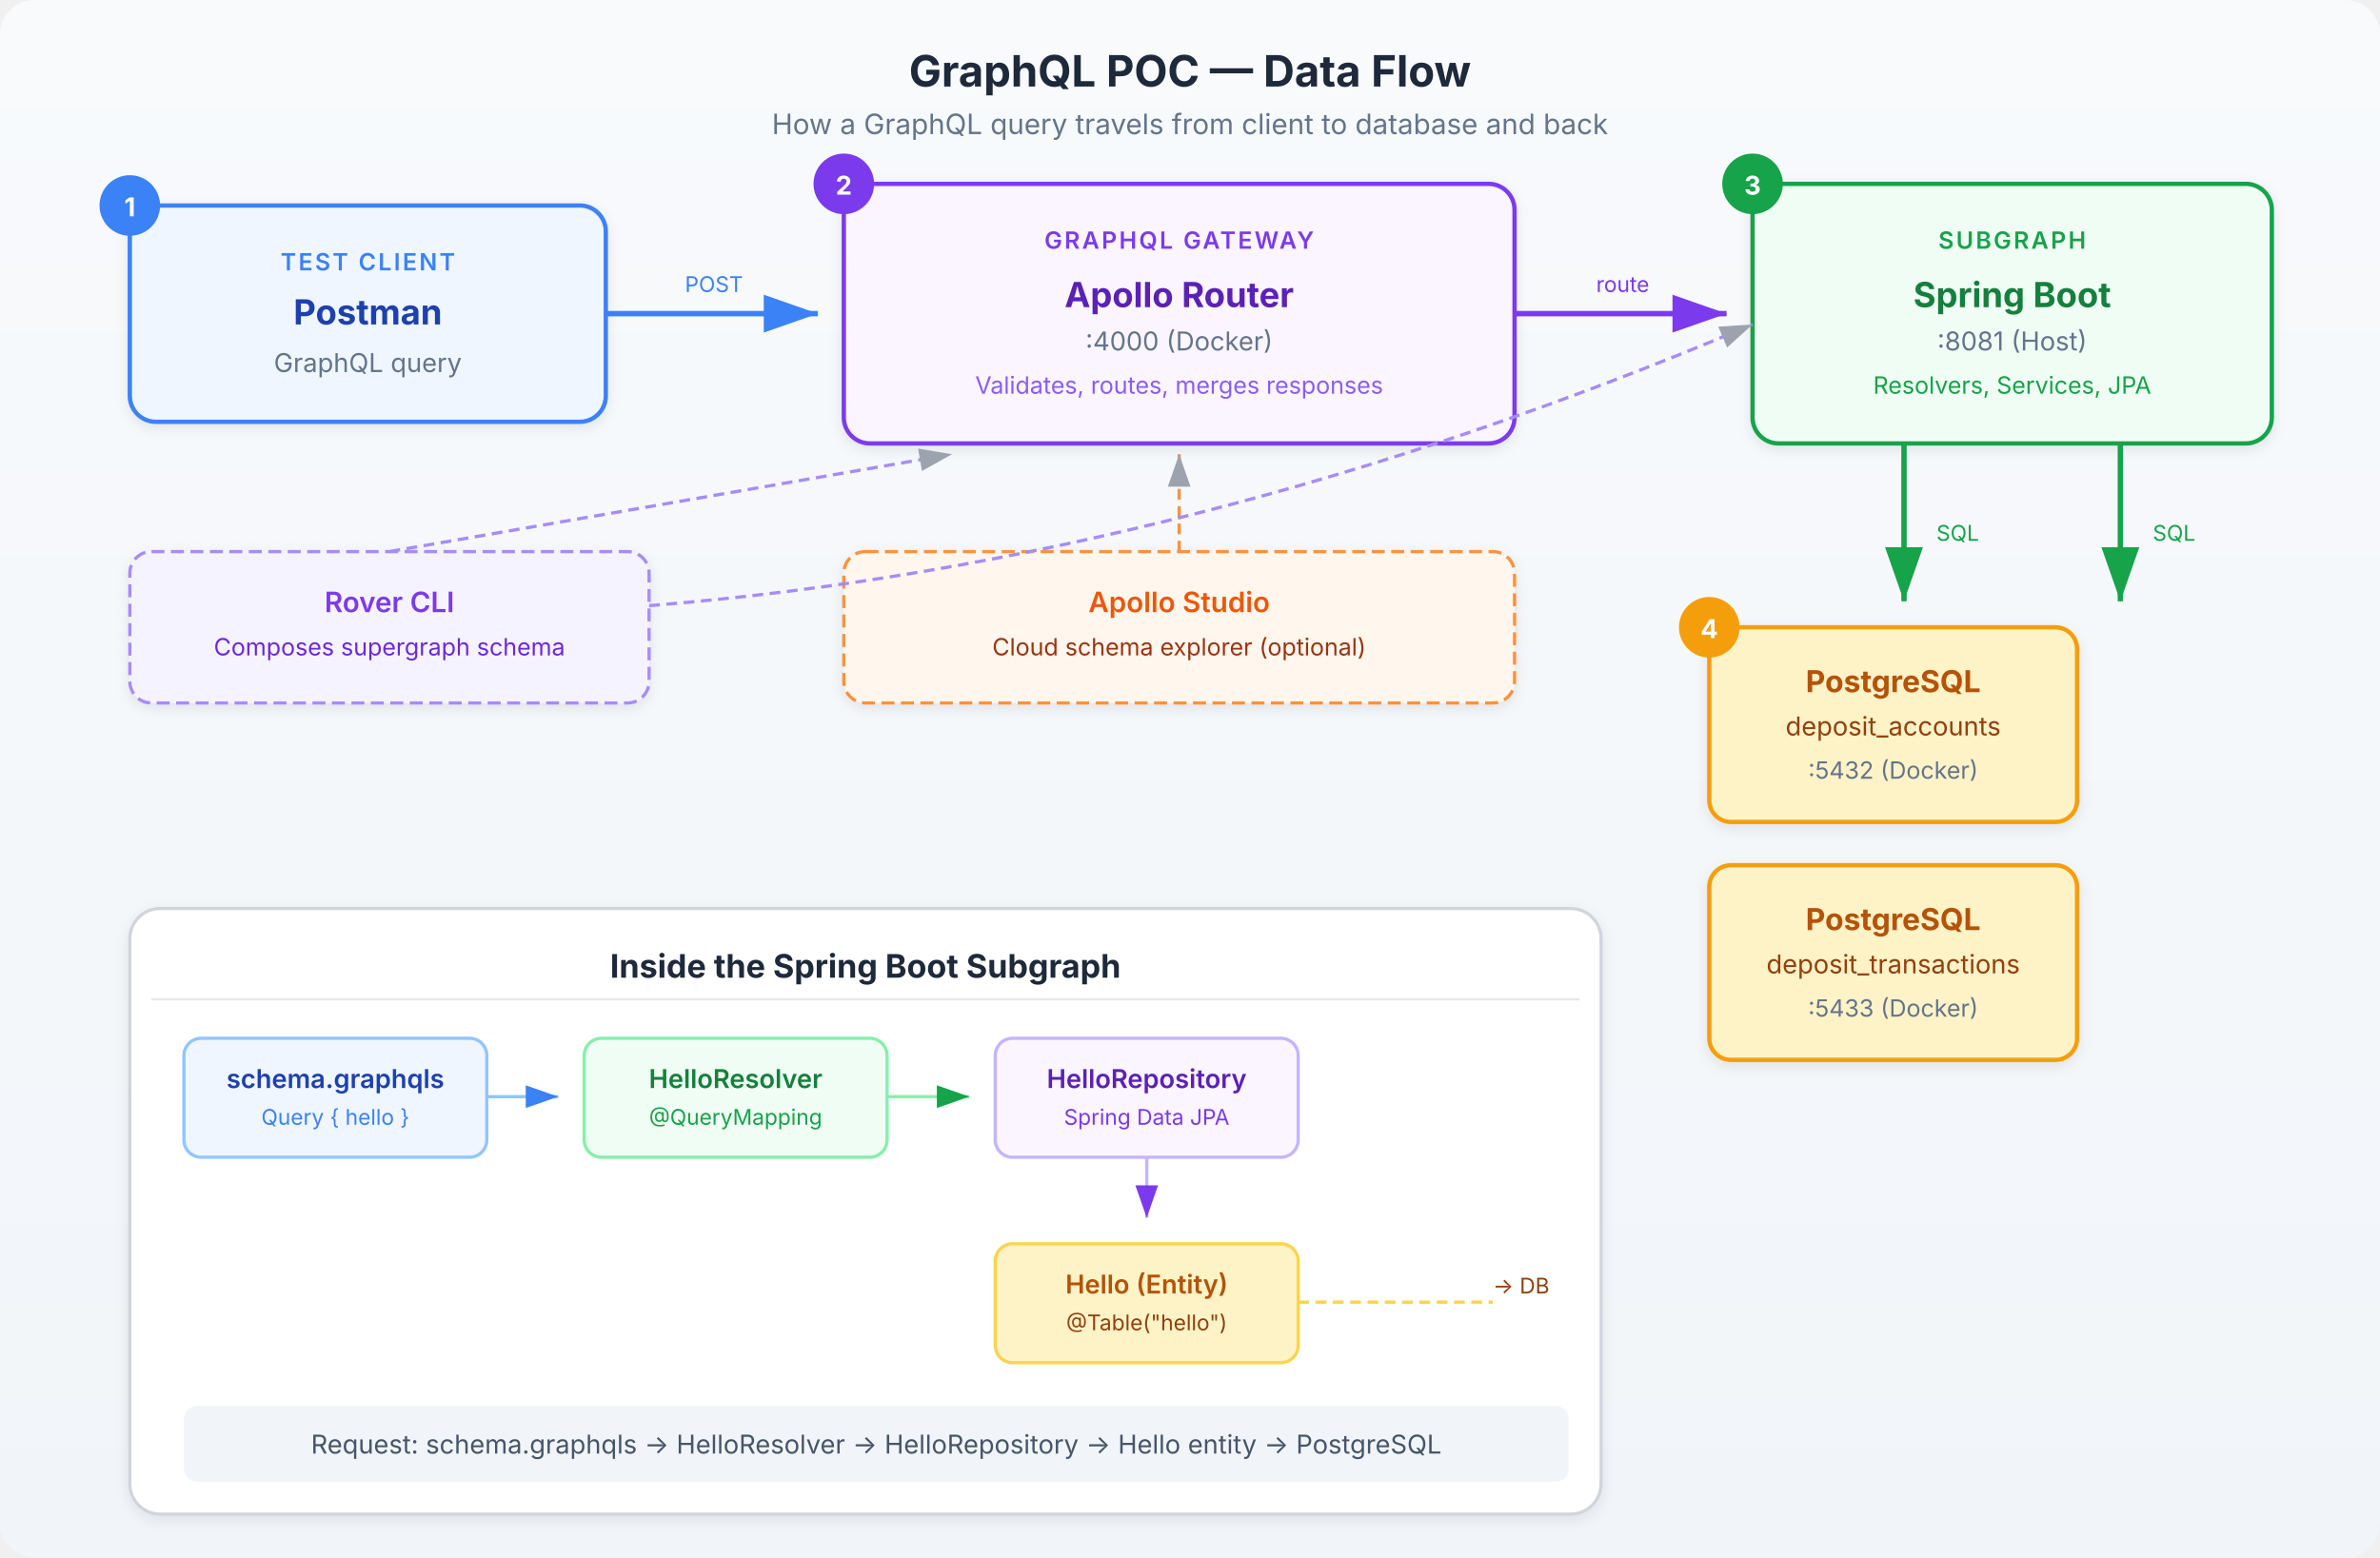
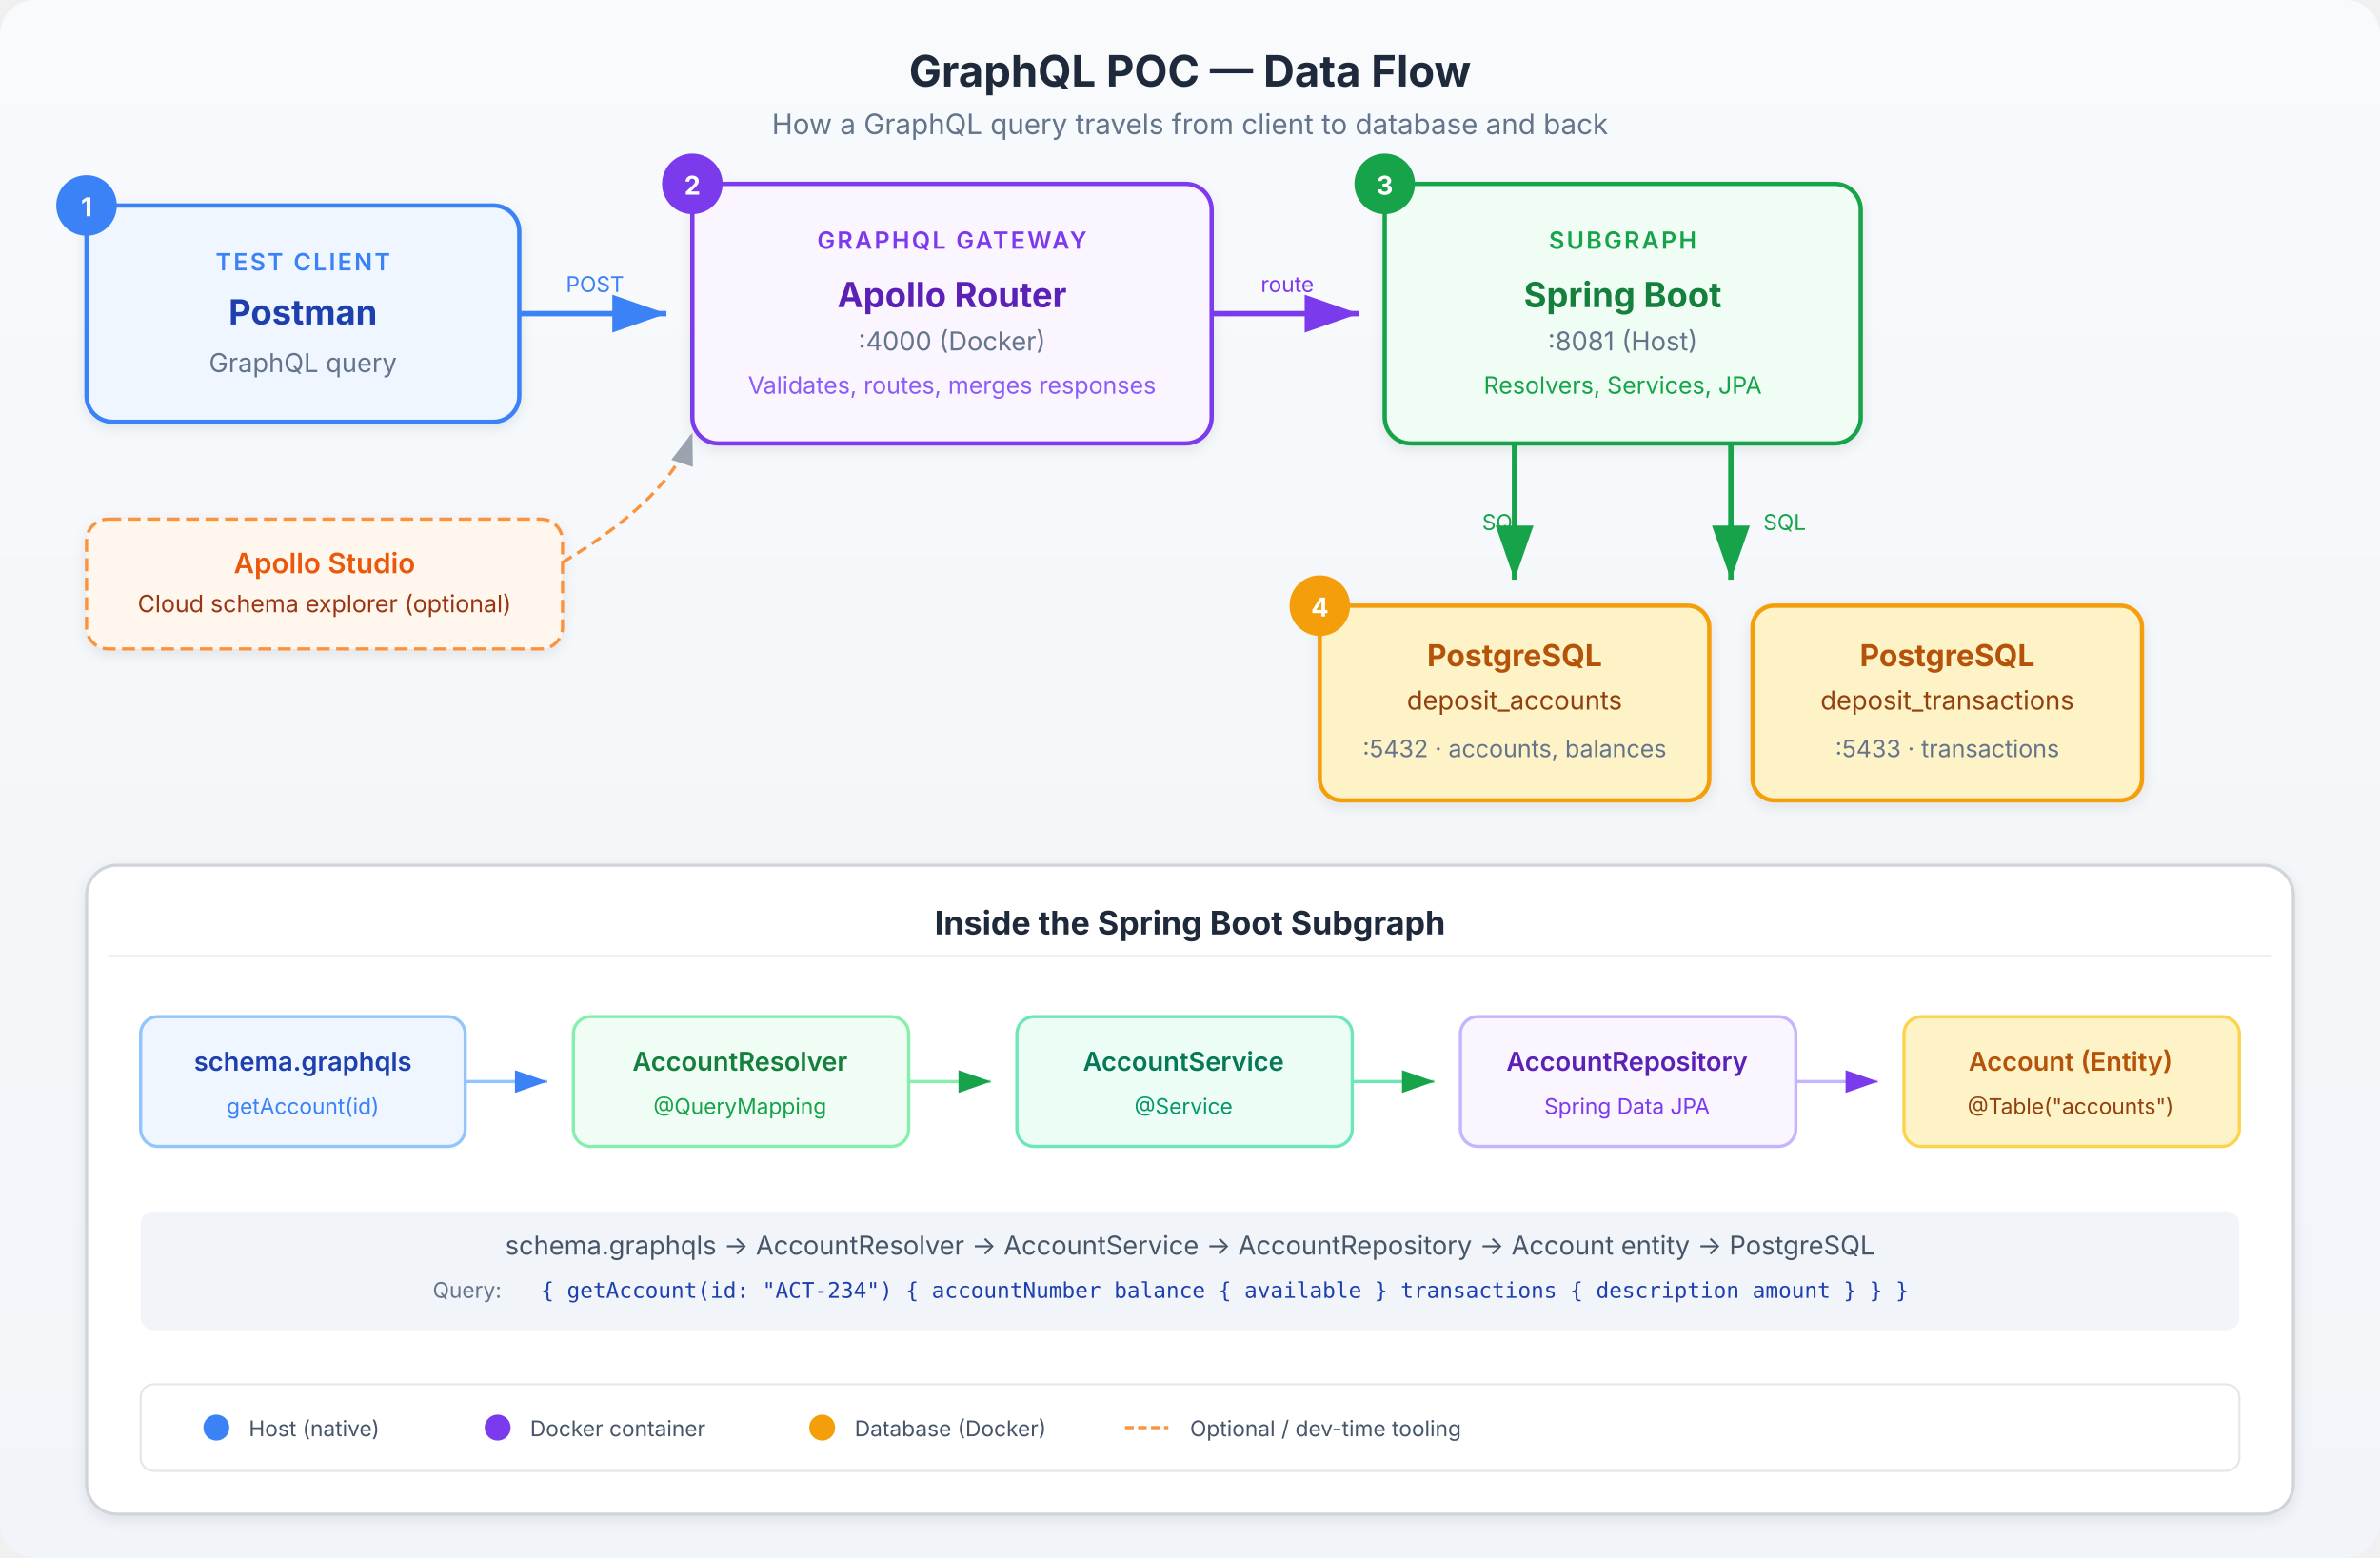
<svg xmlns="http://www.w3.org/2000/svg" viewBox="0 0 1100 720" style="display:block;width:100%;max-width:1100px;">
  <defs>
    <marker id="arrow" markerWidth="10" markerHeight="7" refX="10" refY="3.5" orient="auto">
      <polygon points="0 0,10 3.5,0 7" fill="#3b82f6" />
    </marker>
    <marker id="arrow-green" markerWidth="10" markerHeight="7" refX="10" refY="3.5" orient="auto">
      <polygon points="0 0,10 3.5,0 7" fill="#16a34a" />
    </marker>
    <marker id="arrow-purple" markerWidth="10" markerHeight="7" refX="10" refY="3.5" orient="auto">
      <polygon points="0 0,10 3.5,0 7" fill="#7c3aed" />
+     </marker>
+     <marker id="arrow-amber" markerWidth="10" markerHeight="7" refX="10" refY="3.5" orient="auto">
+       <polygon points="0 0,10 3.5,0 7" fill="#f59e0b" />
    </marker>
    <marker id="arrow-gray" markerWidth="10" markerHeight="7" refX="10" refY="3.5" orient="auto">
      <polygon points="0 0,10 3.5,0 7" fill="#9ca3af" />
    </marker>
    <filter id="shadow">
      <feDropShadow dx="0" dy="2" stdDeviation="3" flood-color="#00000015" />
    </filter>
    <linearGradient id="bgGrad" x1="0" y1="0" x2="0" y2="1">
      <stop offset="0%" stop-color="#f8fafc" />
      <stop offset="100%" stop-color="#f1f5f9" />
    </linearGradient>
  </defs>
  <rect width="1100" height="720" rx="16" fill="url(#bgGrad)" />
  <text x="550" y="40" text-anchor="middle" font-family="Inter,Segoe UI,sans-serif" font-size="20" fill="#1e293b" font-weight="700">GraphQL POC — Data Flow</text>
  <text x="550" y="62" text-anchor="middle" font-family="Inter,Segoe UI,sans-serif" font-size="13" fill="#64748b">How a GraphQL query travels from client to database and back</text>
-   <rect x="60" y="95" width="220" height="100" rx="12" fill="#eff6ff" stroke="#3b82f6" stroke-width="2" filter="url(#shadow)" />
-   <text x="170" y="125" text-anchor="middle" font-family="Inter,Segoe UI,sans-serif" font-size="11" fill="#3b82f6" font-weight="600" letter-spacing="1">TEST CLIENT</text>
-   <text x="170" y="150" text-anchor="middle" font-family="Inter,Segoe UI,sans-serif" font-size="16" fill="#1e40af" font-weight="700">Postman</text>
-   <text x="170" y="172" text-anchor="middle" font-family="Inter,Segoe UI,sans-serif" font-size="12" fill="#64748b">GraphQL query</text>
-   <circle cx="60" cy="95" r="14" fill="#3b82f6" />
-   <text x="60" y="100" text-anchor="middle" font-family="Inter,Segoe UI,sans-serif" font-size="12" fill="white" font-weight="700">1</text>
-   <line x1="280" y1="145" x2="378" y2="145" stroke="#3b82f6" stroke-width="2.5" marker-end="url(#arrow)" />
-   <text x="330" y="135" text-anchor="middle" font-family="Inter,Segoe UI,sans-serif" font-size="10" fill="#3b82f6">POST</text>
-   <rect x="390" y="85" width="310" height="120" rx="12" fill="#faf5ff" stroke="#7c3aed" stroke-width="2" filter="url(#shadow)" />
-   <text x="545" y="115" text-anchor="middle" font-family="Inter,Segoe UI,sans-serif" font-size="11" fill="#7c3aed" font-weight="600" letter-spacing="1">GRAPHQL GATEWAY</text>
-   <text x="545" y="142" text-anchor="middle" font-family="Inter,Segoe UI,sans-serif" font-size="16" fill="#5b21b6" font-weight="700">Apollo Router</text>
-   <text x="545" y="162" text-anchor="middle" font-family="Inter,Segoe UI,sans-serif" font-size="12" fill="#64748b">:4000 (Docker)</text>
-   <text x="545" y="182" text-anchor="middle" font-family="Inter,Segoe UI,sans-serif" font-size="11" fill="#8b5cf6">Validates, routes, merges responses</text>
-   <circle cx="390" cy="85" r="14" fill="#7c3aed" />
-   <text x="390" y="90" text-anchor="middle" font-family="Inter,Segoe UI,sans-serif" font-size="12" fill="white" font-weight="700">2</text>
-   <line x1="700" y1="145" x2="798" y2="145" stroke="#7c3aed" stroke-width="2.5" marker-end="url(#arrow-purple)" />
-   <text x="750" y="135" text-anchor="middle" font-family="Inter,Segoe UI,sans-serif" font-size="10" fill="#7c3aed">route</text>
-   <rect x="810" y="85" width="240" height="120" rx="12" fill="#f0fdf4" stroke="#16a34a" stroke-width="2" filter="url(#shadow)" />
-   <text x="930" y="115" text-anchor="middle" font-family="Inter,Segoe UI,sans-serif" font-size="11" fill="#16a34a" font-weight="600" letter-spacing="1">SUBGRAPH</text>
-   <text x="930" y="142" text-anchor="middle" font-family="Inter,Segoe UI,sans-serif" font-size="16" fill="#15803d" font-weight="700">Spring Boot</text>
-   <text x="930" y="162" text-anchor="middle" font-family="Inter,Segoe UI,sans-serif" font-size="12" fill="#64748b">:8081 (Host)</text>
-   <text x="930" y="182" text-anchor="middle" font-family="Inter,Segoe UI,sans-serif" font-size="11" fill="#16a34a">Resolvers, Services, JPA</text>
-   <circle cx="810" cy="85" r="14" fill="#16a34a" />
-   <text x="810" y="90" text-anchor="middle" font-family="Inter,Segoe UI,sans-serif" font-size="12" fill="white" font-weight="700">3</text>
-   <line x1="880" y1="205" x2="880" y2="278" stroke="#16a34a" stroke-width="2.5" marker-end="url(#arrow-green)" />
-   <text x="895" y="250" font-family="Inter,Segoe UI,sans-serif" font-size="10" fill="#16a34a">SQL</text>
-   <line x1="980" y1="205" x2="980" y2="278" stroke="#16a34a" stroke-width="2.5" marker-end="url(#arrow-green)" />
-   <text x="995" y="250" font-family="Inter,Segoe UI,sans-serif" font-size="10" fill="#16a34a">SQL</text>
-   <rect x="790" y="290" width="170" height="90" rx="10" fill="#fef3c7" stroke="#f59e0b" stroke-width="2" filter="url(#shadow)" />
-   <text x="875" y="320" text-anchor="middle" font-family="Inter,Segoe UI,sans-serif" font-size="14" fill="#b45309" font-weight="700">PostgreSQL</text>
-   <text x="875" y="340" text-anchor="middle" font-family="Inter,Segoe UI,sans-serif" font-size="12" fill="#92400e">deposit_accounts</text>
-   <text x="875" y="360" text-anchor="middle" font-family="Inter,Segoe UI,sans-serif" font-size="11" fill="#64748b">:5432 (Docker)</text>
-   <rect x="790" y="400" width="170" height="90" rx="10" fill="#fef3c7" stroke="#f59e0b" stroke-width="2" filter="url(#shadow)" />
-   <text x="875" y="430" text-anchor="middle" font-family="Inter,Segoe UI,sans-serif" font-size="14" fill="#b45309" font-weight="700">PostgreSQL</text>
-   <text x="875" y="450" text-anchor="middle" font-family="Inter,Segoe UI,sans-serif" font-size="12" fill="#92400e">deposit_transactions</text>
-   <text x="875" y="470" text-anchor="middle" font-family="Inter,Segoe UI,sans-serif" font-size="11" fill="#64748b">:5433 (Docker)</text>
-   <circle cx="790" cy="290" r="14" fill="#f59e0b" />
-   <text x="790" y="295" text-anchor="middle" font-family="Inter,Segoe UI,sans-serif" font-size="12" fill="white" font-weight="700">4</text>
-   <rect x="390" y="255" width="310" height="70" rx="10" fill="#fff7ed" stroke="#fb923c" stroke-width="1.5" stroke-dasharray="6 3" filter="url(#shadow)" />
-   <text x="545" y="283" text-anchor="middle" font-family="Inter,Segoe UI,sans-serif" font-size="13" fill="#ea580c" font-weight="600">Apollo Studio</text>
-   <text x="545" y="303" text-anchor="middle" font-family="Inter,Segoe UI,sans-serif" font-size="11" fill="#9a3412">Cloud schema explorer (optional)</text>
-   <line x1="545" y1="255" x2="545" y2="210" stroke="#fb923c" stroke-width="1.5" stroke-dasharray="5 3" marker-end="url(#arrow-gray)" />
-   <rect x="60" y="255" width="240" height="70" rx="10" fill="#f5f3ff" stroke="#a78bfa" stroke-width="1.5" stroke-dasharray="6 3" filter="url(#shadow)" />
-   <text x="180" y="283" text-anchor="middle" font-family="Inter,Segoe UI,sans-serif" font-size="13" fill="#7c3aed" font-weight="600">Rover CLI</text>
-   <text x="180" y="303" text-anchor="middle" font-family="Inter,Segoe UI,sans-serif" font-size="11" fill="#6d28d9">Composes supergraph schema</text>
-   <path d="M 300 280 Q 550 260 810 150" stroke="#a78bfa" stroke-width="1.5" stroke-dasharray="5 3" fill="none" marker-end="url(#arrow-gray)" />
-   <line x1="180" y1="255" x2="440" y2="210" stroke="#a78bfa" stroke-width="1.5" stroke-dasharray="5 3" marker-end="url(#arrow-gray)" />
-   <rect x="60" y="420" width="680" height="280" rx="14" fill="white" stroke="#d1d5db" stroke-width="1.5" filter="url(#shadow)" />
-   <text x="400" y="452" text-anchor="middle" font-family="Inter,Segoe UI,sans-serif" font-size="15" fill="#1e293b" font-weight="700">Inside the Spring Boot Subgraph</text>
-   <line x1="70" y1="462" x2="730" y2="462" stroke="#e5e7eb" stroke-width="1" />
-   <rect x="85" y="480" width="140" height="55" rx="8" fill="#eff6ff" stroke="#93c5fd" stroke-width="1.5" />
-   <text x="155" y="503" text-anchor="middle" font-family="Inter,Segoe UI,sans-serif" font-size="12" fill="#1e40af" font-weight="600">schema.graphqls</text>
-   <text x="155" y="520" text-anchor="middle" font-family="Inter,Segoe UI,sans-serif" font-size="10" fill="#3b82f6">Query { hello }</text>
-   <line x1="225" y1="507" x2="258" y2="507" stroke="#93c5fd" stroke-width="1.5" marker-end="url(#arrow)" />
-   <rect x="270" y="480" width="140" height="55" rx="8" fill="#f0fdf4" stroke="#86efac" stroke-width="1.5" />
-   <text x="340" y="503" text-anchor="middle" font-family="Inter,Segoe UI,sans-serif" font-size="12" fill="#15803d" font-weight="600">HelloResolver</text>
-   <text x="340" y="520" text-anchor="middle" font-family="Inter,Segoe UI,sans-serif" font-size="10" fill="#16a34a">@QueryMapping</text>
-   <line x1="410" y1="507" x2="448" y2="507" stroke="#86efac" stroke-width="1.5" marker-end="url(#arrow-green)" />
-   <rect x="460" y="480" width="140" height="55" rx="8" fill="#faf5ff" stroke="#c4b5fd" stroke-width="1.5" />
-   <text x="530" y="503" text-anchor="middle" font-family="Inter,Segoe UI,sans-serif" font-size="12" fill="#5b21b6" font-weight="600">HelloRepository</text>
-   <text x="530" y="520" text-anchor="middle" font-family="Inter,Segoe UI,sans-serif" font-size="10" fill="#7c3aed">Spring Data JPA</text>
-   <line x1="530" y1="535" x2="530" y2="563" stroke="#c4b5fd" stroke-width="1.5" marker-end="url(#arrow-purple)" />
-   <rect x="460" y="575" width="140" height="55" rx="8" fill="#fef3c7" stroke="#fcd34d" stroke-width="1.5" />
-   <text x="530" y="598" text-anchor="middle" font-family="Inter,Segoe UI,sans-serif" font-size="12" fill="#b45309" font-weight="600">Hello (Entity)</text>
-   <text x="530" y="615" text-anchor="middle" font-family="Inter,Segoe UI,sans-serif" font-size="10" fill="#92400e">@Table("hello")</text>
-   <line x1="600" y1="602" x2="690" y2="602" stroke="#fcd34d" stroke-width="1.5" stroke-dasharray="5 3" />
-   <text x="690" y="598" font-family="Inter,Segoe UI,sans-serif" font-size="10" fill="#92400e">→ DB</text>
-   <rect x="85" y="650" width="640" height="35" rx="6" fill="#f1f5f9" />
-   <text x="405" y="672" text-anchor="middle" font-family="Inter,Segoe UI,sans-serif" font-size="12" fill="#475569">
-   Request: schema.graphqls → HelloResolver → HelloRepository → Hello entity → PostgreSQL
+   <rect x="40" y="95" width="200" height="100" rx="12" fill="#eff6ff" stroke="#3b82f6" stroke-width="2" filter="url(#shadow)" />
+   <text x="140" y="125" text-anchor="middle" font-family="Inter,Segoe UI,sans-serif" font-size="11" fill="#3b82f6" font-weight="600" letter-spacing="1">TEST CLIENT</text>
+   <text x="140" y="150" text-anchor="middle" font-family="Inter,Segoe UI,sans-serif" font-size="16" fill="#1e40af" font-weight="700">Postman</text>
+   <text x="140" y="172" text-anchor="middle" font-family="Inter,Segoe UI,sans-serif" font-size="12" fill="#64748b">GraphQL query</text>
+   <circle cx="40" cy="95" r="14" fill="#3b82f6" />
+   <text x="40" y="100" text-anchor="middle" font-family="Inter,Segoe UI,sans-serif" font-size="12" fill="white" font-weight="700">1</text>
+   <line x1="240" y1="145" x2="308" y2="145" stroke="#3b82f6" stroke-width="2.5" marker-end="url(#arrow)" />
+   <text x="275" y="135" text-anchor="middle" font-family="Inter,Segoe UI,sans-serif" font-size="10" fill="#3b82f6">POST</text>
+   <rect x="320" y="85" width="240" height="120" rx="12" fill="#faf5ff" stroke="#7c3aed" stroke-width="2" filter="url(#shadow)" />
+   <text x="440" y="115" text-anchor="middle" font-family="Inter,Segoe UI,sans-serif" font-size="11" fill="#7c3aed" font-weight="600" letter-spacing="1">GRAPHQL GATEWAY</text>
+   <text x="440" y="142" text-anchor="middle" font-family="Inter,Segoe UI,sans-serif" font-size="16" fill="#5b21b6" font-weight="700">Apollo Router</text>
+   <text x="440" y="162" text-anchor="middle" font-family="Inter,Segoe UI,sans-serif" font-size="12" fill="#64748b">:4000 (Docker)</text>
+   <text x="440" y="182" text-anchor="middle" font-family="Inter,Segoe UI,sans-serif" font-size="11" fill="#8b5cf6">Validates, routes, merges responses</text>
+   <circle cx="320" cy="85" r="14" fill="#7c3aed" />
+   <text x="320" y="90" text-anchor="middle" font-family="Inter,Segoe UI,sans-serif" font-size="12" fill="white" font-weight="700">2</text>
+   <line x1="560" y1="145" x2="628" y2="145" stroke="#7c3aed" stroke-width="2.5" marker-end="url(#arrow-purple)" />
+   <text x="595" y="135" text-anchor="middle" font-family="Inter,Segoe UI,sans-serif" font-size="10" fill="#7c3aed">route</text>
+   <rect x="640" y="85" width="220" height="120" rx="12" fill="#f0fdf4" stroke="#16a34a" stroke-width="2" filter="url(#shadow)" />
+   <text x="750" y="115" text-anchor="middle" font-family="Inter,Segoe UI,sans-serif" font-size="11" fill="#16a34a" font-weight="600" letter-spacing="1">SUBGRAPH</text>
+   <text x="750" y="142" text-anchor="middle" font-family="Inter,Segoe UI,sans-serif" font-size="16" fill="#15803d" font-weight="700">Spring Boot</text>
+   <text x="750" y="162" text-anchor="middle" font-family="Inter,Segoe UI,sans-serif" font-size="12" fill="#64748b">:8081 (Host)</text>
+   <text x="750" y="182" text-anchor="middle" font-family="Inter,Segoe UI,sans-serif" font-size="11" fill="#16a34a">Resolvers, Services, JPA</text>
+   <circle cx="640" cy="85" r="14" fill="#16a34a" />
+   <text x="640" y="90" text-anchor="middle" font-family="Inter,Segoe UI,sans-serif" font-size="12" fill="white" font-weight="700">3</text>
+   <line x1="700" y1="205" x2="700" y2="268" stroke="#16a34a" stroke-width="2.5" marker-end="url(#arrow-green)" />
+   <text x="685" y="245" font-family="Inter,Segoe UI,sans-serif" font-size="10" fill="#16a34a">SQL</text>
+   <line x1="800" y1="205" x2="800" y2="268" stroke="#16a34a" stroke-width="2.5" marker-end="url(#arrow-green)" />
+   <text x="815" y="245" font-family="Inter,Segoe UI,sans-serif" font-size="10" fill="#16a34a">SQL</text>
+   <rect x="610" y="280" width="180" height="90" rx="10" fill="#fef3c7" stroke="#f59e0b" stroke-width="2" filter="url(#shadow)" />
+   <text x="700" y="308" text-anchor="middle" font-family="Inter,Segoe UI,sans-serif" font-size="14" fill="#b45309" font-weight="700">PostgreSQL</text>
+   <text x="700" y="328" text-anchor="middle" font-family="Inter,Segoe UI,sans-serif" font-size="12" fill="#92400e">deposit_accounts</text>
+   <text x="700" y="350" text-anchor="middle" font-family="Inter,Segoe UI,sans-serif" font-size="11" fill="#64748b">:5432 · accounts, balances</text>
+   <rect x="810" y="280" width="180" height="90" rx="10" fill="#fef3c7" stroke="#f59e0b" stroke-width="2" filter="url(#shadow)" />
+   <text x="900" y="308" text-anchor="middle" font-family="Inter,Segoe UI,sans-serif" font-size="14" fill="#b45309" font-weight="700">PostgreSQL</text>
+   <text x="900" y="328" text-anchor="middle" font-family="Inter,Segoe UI,sans-serif" font-size="12" fill="#92400e">deposit_transactions</text>
+   <text x="900" y="350" text-anchor="middle" font-family="Inter,Segoe UI,sans-serif" font-size="11" fill="#64748b">:5433 · transactions</text>
+   <circle cx="610" cy="280" r="14" fill="#f59e0b" />
+   <text x="610" y="285" text-anchor="middle" font-family="Inter,Segoe UI,sans-serif" font-size="12" fill="white" font-weight="700">4</text>
+   <rect x="40" y="240" width="220" height="60" rx="10" fill="#fff7ed" stroke="#fb923c" stroke-width="1.5" stroke-dasharray="6 3" filter="url(#shadow)" />
+   <text x="150" y="265" text-anchor="middle" font-family="Inter,Segoe UI,sans-serif" font-size="13" fill="#ea580c" font-weight="600">Apollo Studio</text>
+   <text x="150" y="283" text-anchor="middle" font-family="Inter,Segoe UI,sans-serif" font-size="11" fill="#9a3412">Cloud schema explorer (optional)</text>
+   <path d="M 260 260 Q 310 230 320 200" stroke="#fb923c" stroke-width="1.5" stroke-dasharray="5 3" fill="none" marker-end="url(#arrow-gray)" />
+   <rect x="40" y="400" width="1020" height="300" rx="14" fill="white" stroke="#d1d5db" stroke-width="1.5" filter="url(#shadow)" />
+   <text x="550" y="432" text-anchor="middle" font-family="Inter,Segoe UI,sans-serif" font-size="15" fill="#1e293b" font-weight="700">Inside the Spring Boot Subgraph</text>
+   <line x1="50" y1="442" x2="1050" y2="442" stroke="#e5e7eb" stroke-width="1" />
+   <rect x="65" y="470" width="150" height="60" rx="8" fill="#eff6ff" stroke="#93c5fd" stroke-width="1.5" />
+   <text x="140" y="495" text-anchor="middle" font-family="Inter,Segoe UI,sans-serif" font-size="12" fill="#1e40af" font-weight="600">schema.graphqls</text>
+   <text x="140" y="515" text-anchor="middle" font-family="Inter,Segoe UI,sans-serif" font-size="10" fill="#3b82f6">getAccount(id)</text>
+   <line x1="215" y1="500" x2="253" y2="500" stroke="#93c5fd" stroke-width="1.5" marker-end="url(#arrow)" />
+   <rect x="265" y="470" width="155" height="60" rx="8" fill="#f0fdf4" stroke="#86efac" stroke-width="1.5" />
+   <text x="342" y="495" text-anchor="middle" font-family="Inter,Segoe UI,sans-serif" font-size="12" fill="#15803d" font-weight="600">AccountResolver</text>
+   <text x="342" y="515" text-anchor="middle" font-family="Inter,Segoe UI,sans-serif" font-size="10" fill="#16a34a">@QueryMapping</text>
+   <line x1="420" y1="500" x2="458" y2="500" stroke="#86efac" stroke-width="1.5" marker-end="url(#arrow-green)" />
+   <rect x="470" y="470" width="155" height="60" rx="8" fill="#ecfdf5" stroke="#6ee7b7" stroke-width="1.5" />
+   <text x="547" y="495" text-anchor="middle" font-family="Inter,Segoe UI,sans-serif" font-size="12" fill="#047857" font-weight="600">AccountService</text>
+   <text x="547" y="515" text-anchor="middle" font-family="Inter,Segoe UI,sans-serif" font-size="10" fill="#059669">@Service</text>
+   <line x1="625" y1="500" x2="663" y2="500" stroke="#6ee7b7" stroke-width="1.5" marker-end="url(#arrow-green)" />
+   <rect x="675" y="470" width="155" height="60" rx="8" fill="#faf5ff" stroke="#c4b5fd" stroke-width="1.5" />
+   <text x="752" y="495" text-anchor="middle" font-family="Inter,Segoe UI,sans-serif" font-size="12" fill="#5b21b6" font-weight="600">AccountRepository</text>
+   <text x="752" y="515" text-anchor="middle" font-family="Inter,Segoe UI,sans-serif" font-size="10" fill="#7c3aed">Spring Data JPA</text>
+   <line x1="830" y1="500" x2="868" y2="500" stroke="#c4b5fd" stroke-width="1.5" marker-end="url(#arrow-purple)" />
+   <rect x="880" y="470" width="155" height="60" rx="8" fill="#fef3c7" stroke="#fcd34d" stroke-width="1.5" />
+   <text x="957" y="495" text-anchor="middle" font-family="Inter,Segoe UI,sans-serif" font-size="12" fill="#b45309" font-weight="600">Account (Entity)</text>
+   <text x="957" y="515" text-anchor="middle" font-family="Inter,Segoe UI,sans-serif" font-size="10" fill="#92400e">@Table("accounts")</text>
+   <rect x="65" y="560" width="970" height="55" rx="6" fill="#f1f5f9" />
+   <text x="550" y="580" text-anchor="middle" font-family="Inter,Segoe UI,sans-serif" font-size="12" fill="#475569">
+   schema.graphqls → AccountResolver → AccountService → AccountRepository → Account entity → PostgreSQL
</text>
+   <text x="200" y="600" font-family="Inter,Segoe UI,sans-serif" font-size="10" fill="#64748b">Query:</text>
+   <text x="250" y="600" font-family="JetBrains Mono,Consolas,monospace" font-size="10" fill="#1e40af">{ getAccount(id: "ACT-234") { accountNumber balance { available } transactions { description amount } } }</text>
+   <rect x="65" y="640" width="970" height="40" rx="6" fill="white" stroke="#e5e7eb" stroke-width="1" />
+   <circle cx="100" cy="660" r="6" fill="#3b82f6" />
+   <text x="115" y="664" font-family="Inter,Segoe UI,sans-serif" font-size="10" fill="#475569">Host (native)</text>
+   <circle cx="230" cy="660" r="6" fill="#7c3aed" />
+   <text x="245" y="664" font-family="Inter,Segoe UI,sans-serif" font-size="10" fill="#475569">Docker container</text>
+   <circle cx="380" cy="660" r="6" fill="#f59e0b" />
+   <text x="395" y="664" font-family="Inter,Segoe UI,sans-serif" font-size="10" fill="#475569">Database (Docker)</text>
+   <rect x="520" y="654" width="20" height="0" stroke="#fb923c" stroke-width="1.5" stroke-dasharray="4 2" />
+   <line x1="520" y1="660" x2="540" y2="660" stroke="#fb923c" stroke-width="1.5" stroke-dasharray="4 2" />
+   <text x="550" y="664" font-family="Inter,Segoe UI,sans-serif" font-size="10" fill="#475569">Optional / dev-time tooling</text>
</svg>
